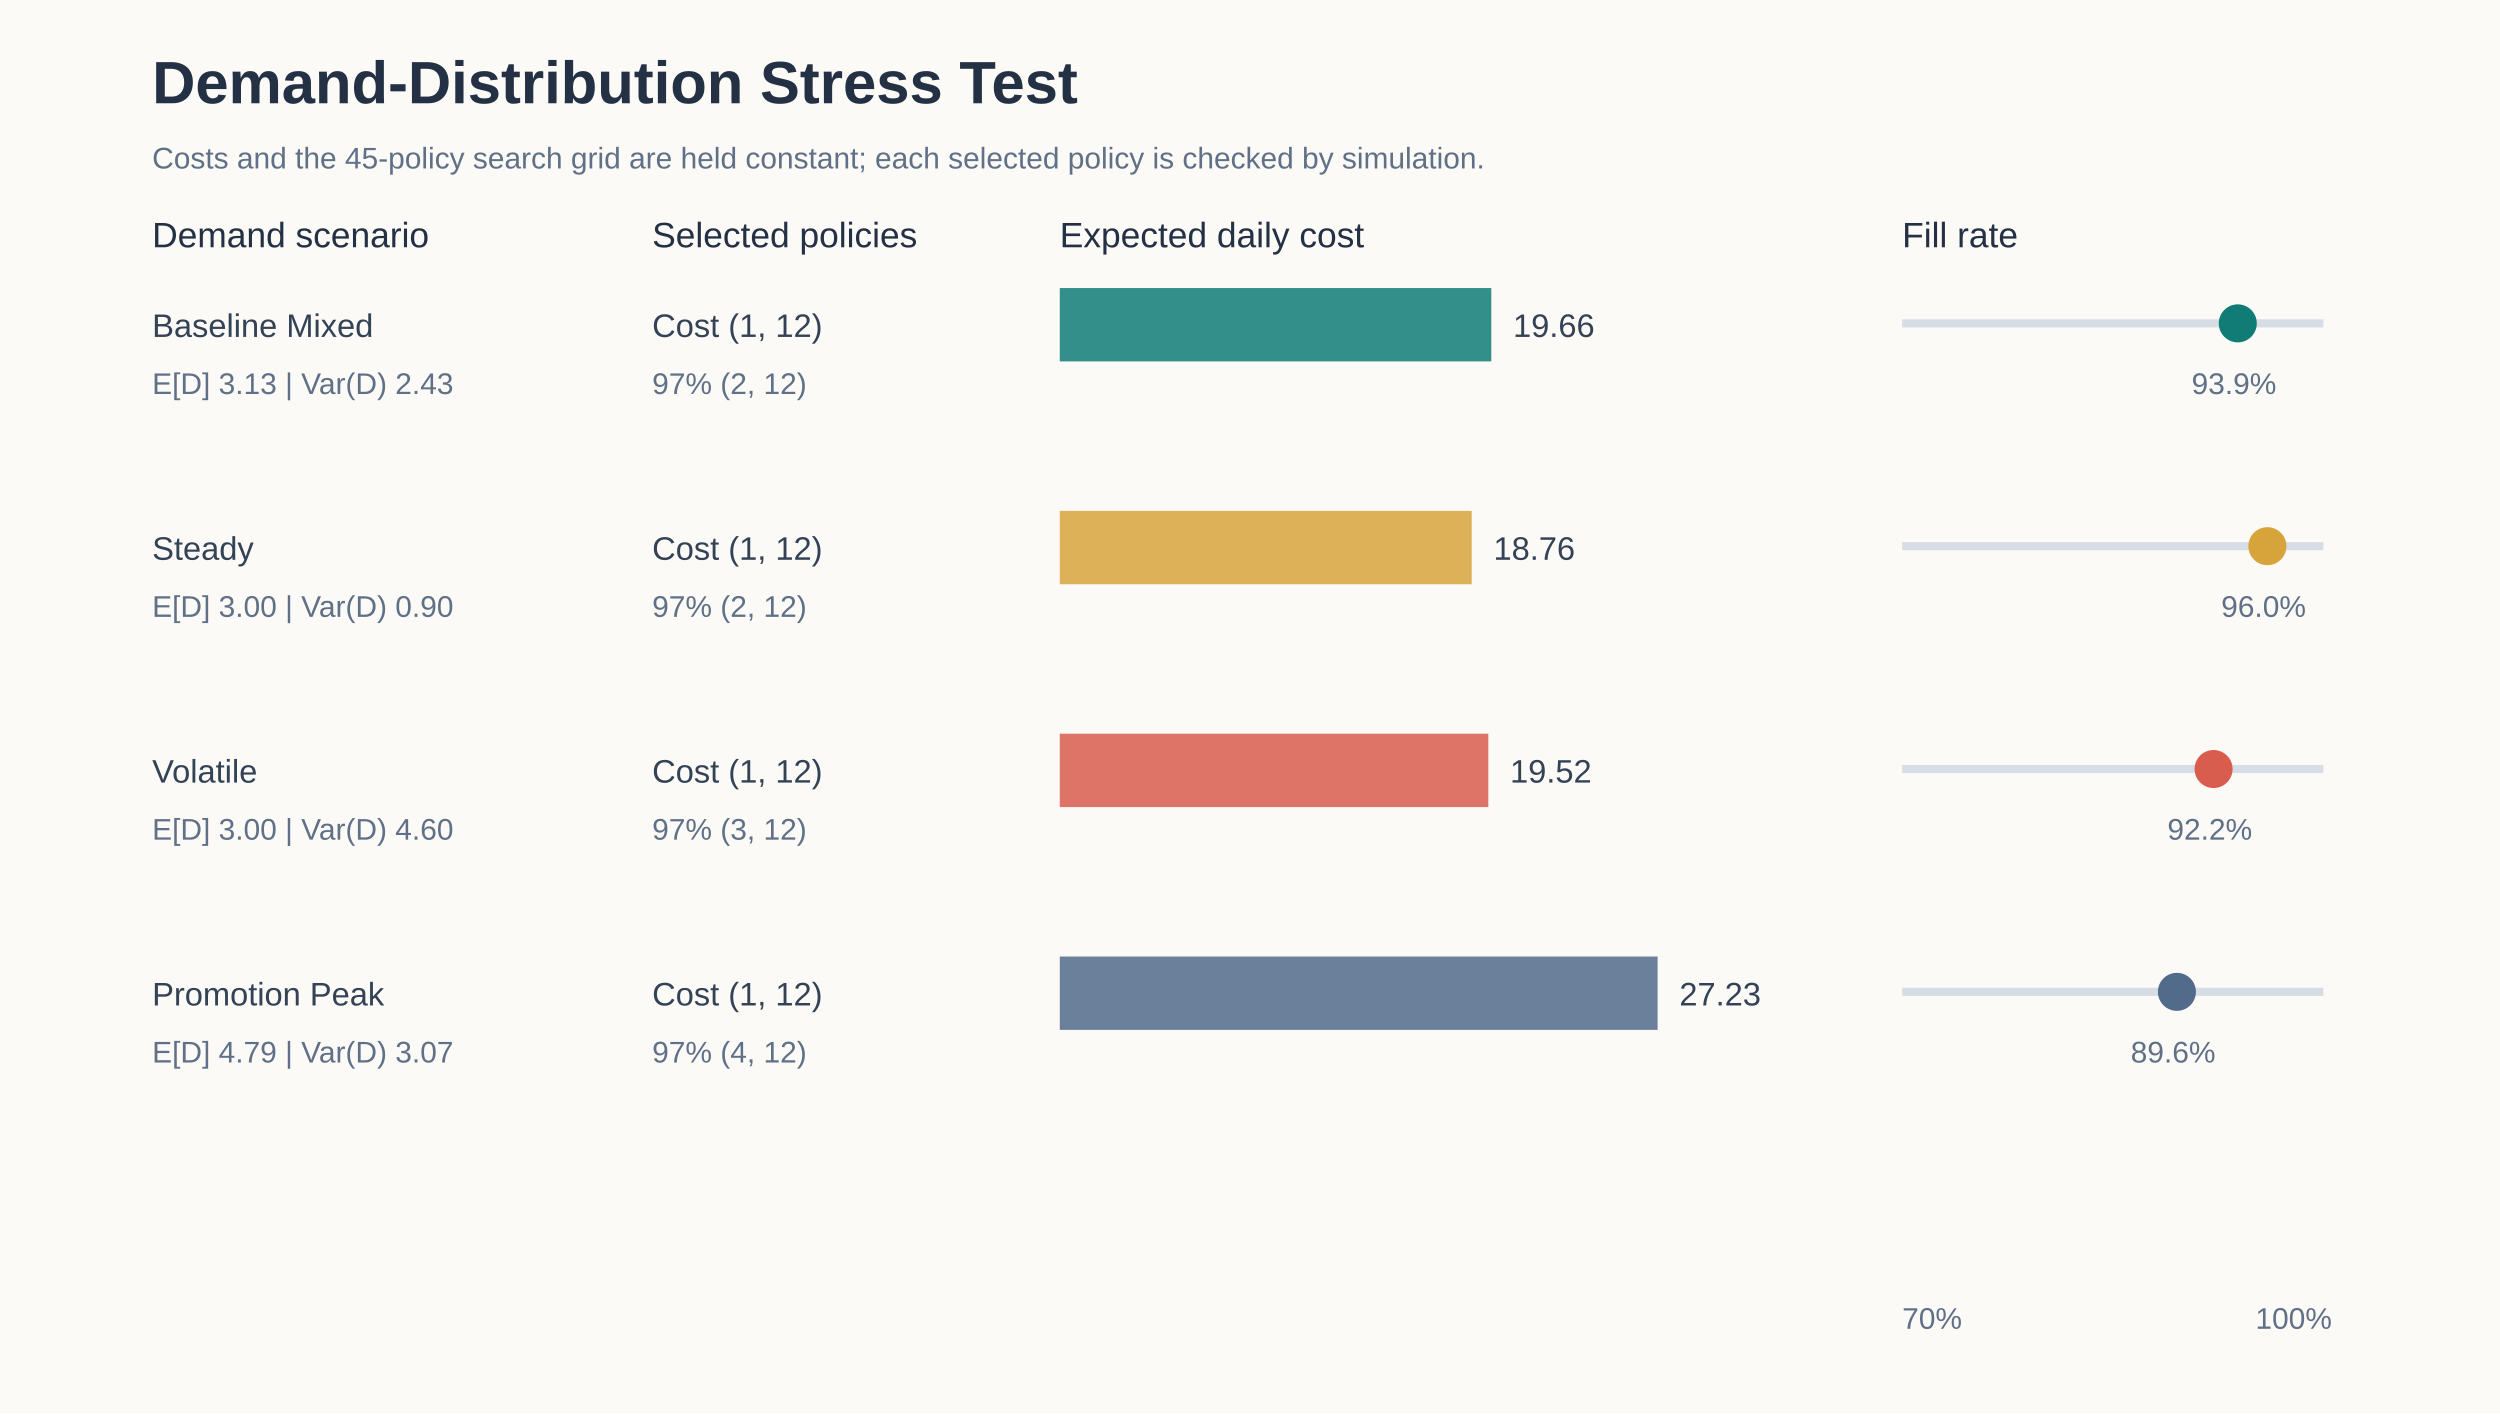
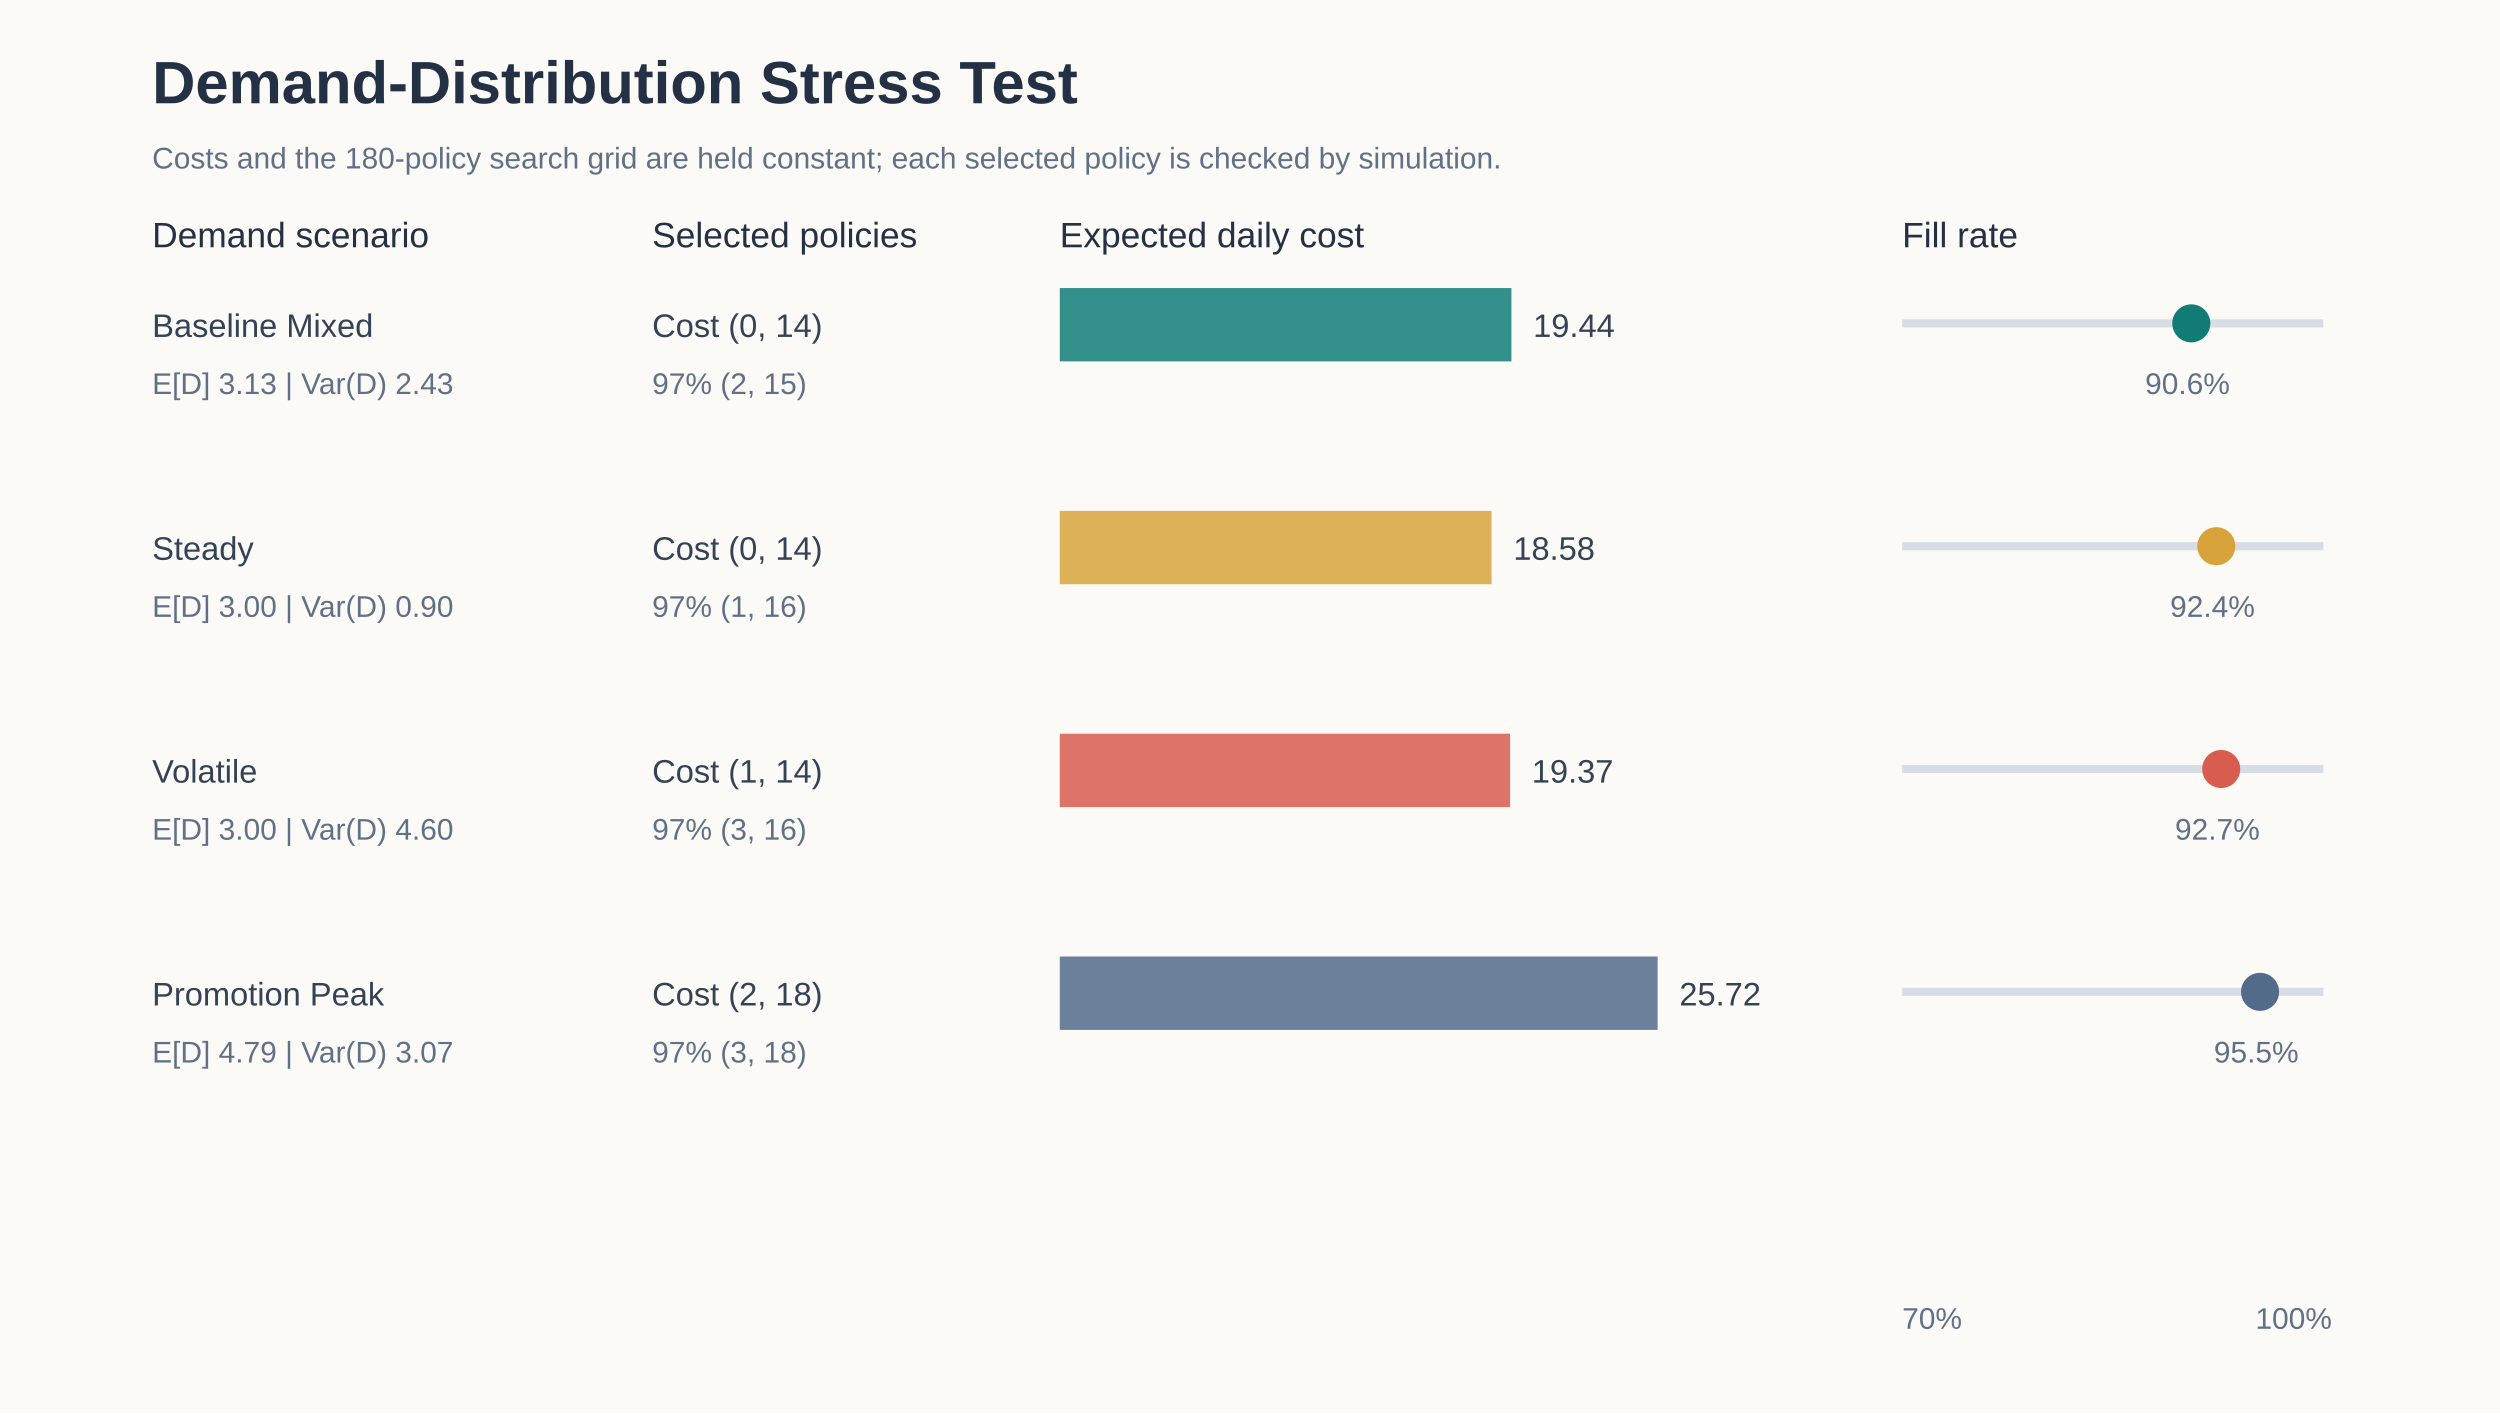
<svg xmlns="http://www.w3.org/2000/svg" width="920" height="520" viewBox="0 0 920 520">
  <rect width="100%" height="100%" fill="#fbfaf7" />
  <style>
text { font-family: Arial, sans-serif; fill: #243044; }
.title { font-size: 22px; font-weight: 700; }
.label { font-size: 13px; }
.tick { font-size: 11px; fill: #607086; }
.annotation { font-size: 12px; fill: #344256; }
</style>
  <text x="56" y="38" class="title">Demand-Distribution Stress Test</text>
-   <text x="56" y="62" class="tick">Costs and the 45-policy search grid are held constant; each selected policy is checked by simulation.</text>
+   <text x="56" y="62" class="tick">Costs and the 180-policy search grid are held constant; each selected policy is checked by simulation.</text>
  <text x="56" y="91" class="label">Demand scenario</text>
  <text x="240" y="91" class="label">Selected policies</text>
  <text x="390" y="91" class="label">Expected daily cost</text>
  <text x="700" y="91" class="label">Fill rate</text>
  <text x="56" y="124" class="annotation">Baseline Mixed</text>
  <text x="56" y="145" class="tick">E[D] 3.13 | Var(D) 2.43</text>
-   <text x="240" y="124" class="annotation">Cost (1, 12)</text>
-   <text x="240" y="145" class="tick">97% (2, 12)</text>
-   <rect x="390" y="106" width="158.8" height="27" fill="#117c75" opacity="0.85" />
-   <text x="556.8" y="124" class="annotation">19.66</text>
+   <text x="240" y="124" class="annotation">Cost (0, 14)</text>
+   <text x="240" y="145" class="tick">97% (2, 15)</text>
+   <rect x="390" y="106" width="166.2" height="27" fill="#117c75" opacity="0.85" />
+   <text x="564.2" y="124" class="annotation">19.44</text>
  <line x1="700" y1="119" x2="855" y2="119" stroke="#d6dde5" stroke-width="3" />
-   <circle cx="823.5" cy="119" r="7" fill="#117c75" />
-   <text x="806.5" y="145" class="tick">93.9%</text>
+   <circle cx="806.4" cy="119" r="7" fill="#117c75" />
+   <text x="789.4" y="145" class="tick">90.6%</text>
  <text x="56" y="206" class="annotation">Steady</text>
  <text x="56" y="227" class="tick">E[D] 3.00 | Var(D) 0.90</text>
-   <text x="240" y="206" class="annotation">Cost (1, 12)</text>
-   <text x="240" y="227" class="tick">97% (2, 12)</text>
-   <rect x="390" y="188" width="151.6" height="27" fill="#d7a43b" opacity="0.85" />
-   <text x="549.6" y="206" class="annotation">18.76</text>
+   <text x="240" y="206" class="annotation">Cost (0, 14)</text>
+   <text x="240" y="227" class="tick">97% (1, 16)</text>
+   <rect x="390" y="188" width="158.9" height="27" fill="#d7a43b" opacity="0.85" />
+   <text x="556.9" y="206" class="annotation">18.58</text>
  <line x1="700" y1="201" x2="855" y2="201" stroke="#d6dde5" stroke-width="3" />
-   <circle cx="834.4" cy="201" r="7" fill="#d7a43b" />
-   <text x="817.4" y="227" class="tick">96.0%</text>
+   <circle cx="815.6" cy="201" r="7" fill="#d7a43b" />
+   <text x="798.6" y="227" class="tick">92.4%</text>
  <text x="56" y="288" class="annotation">Volatile</text>
  <text x="56" y="309" class="tick">E[D] 3.00 | Var(D) 4.60</text>
-   <text x="240" y="288" class="annotation">Cost (1, 12)</text>
-   <text x="240" y="309" class="tick">97% (3, 12)</text>
-   <rect x="390" y="270" width="157.7" height="27" fill="#d95d4f" opacity="0.85" />
-   <text x="555.7" y="288" class="annotation">19.52</text>
+   <text x="240" y="288" class="annotation">Cost (1, 14)</text>
+   <text x="240" y="309" class="tick">97% (3, 16)</text>
+   <rect x="390" y="270" width="165.7" height="27" fill="#d95d4f" opacity="0.85" />
+   <text x="563.7" y="288" class="annotation">19.37</text>
  <line x1="700" y1="283" x2="855" y2="283" stroke="#d6dde5" stroke-width="3" />
-   <circle cx="814.6" cy="283" r="7" fill="#d95d4f" />
-   <text x="797.6" y="309" class="tick">92.2%</text>
+   <circle cx="817.4" cy="283" r="7" fill="#d95d4f" />
+   <text x="800.4" y="309" class="tick">92.7%</text>
  <text x="56" y="370" class="annotation">Promotion Peak</text>
  <text x="56" y="391" class="tick">E[D] 4.79 | Var(D) 3.07</text>
-   <text x="240" y="370" class="annotation">Cost (1, 12)</text>
-   <text x="240" y="391" class="tick">97% (4, 12)</text>
+   <text x="240" y="370" class="annotation">Cost (2, 18)</text>
+   <text x="240" y="391" class="tick">97% (3, 18)</text>
  <rect x="390" y="352" width="220.0" height="27" fill="#526b8b" opacity="0.85" />
-   <text x="618.0" y="370" class="annotation">27.23</text>
+   <text x="618.0" y="370" class="annotation">25.72</text>
  <line x1="700" y1="365" x2="855" y2="365" stroke="#d6dde5" stroke-width="3" />
-   <circle cx="801.1" cy="365" r="7" fill="#526b8b" />
-   <text x="784.1" y="391" class="tick">89.6%</text>
+   <circle cx="831.7" cy="365" r="7" fill="#526b8b" />
+   <text x="814.7" y="391" class="tick">95.5%</text>
  <text x="700" y="489" class="tick">70%</text>
  <text x="830" y="489" class="tick">100%</text>
</svg>
